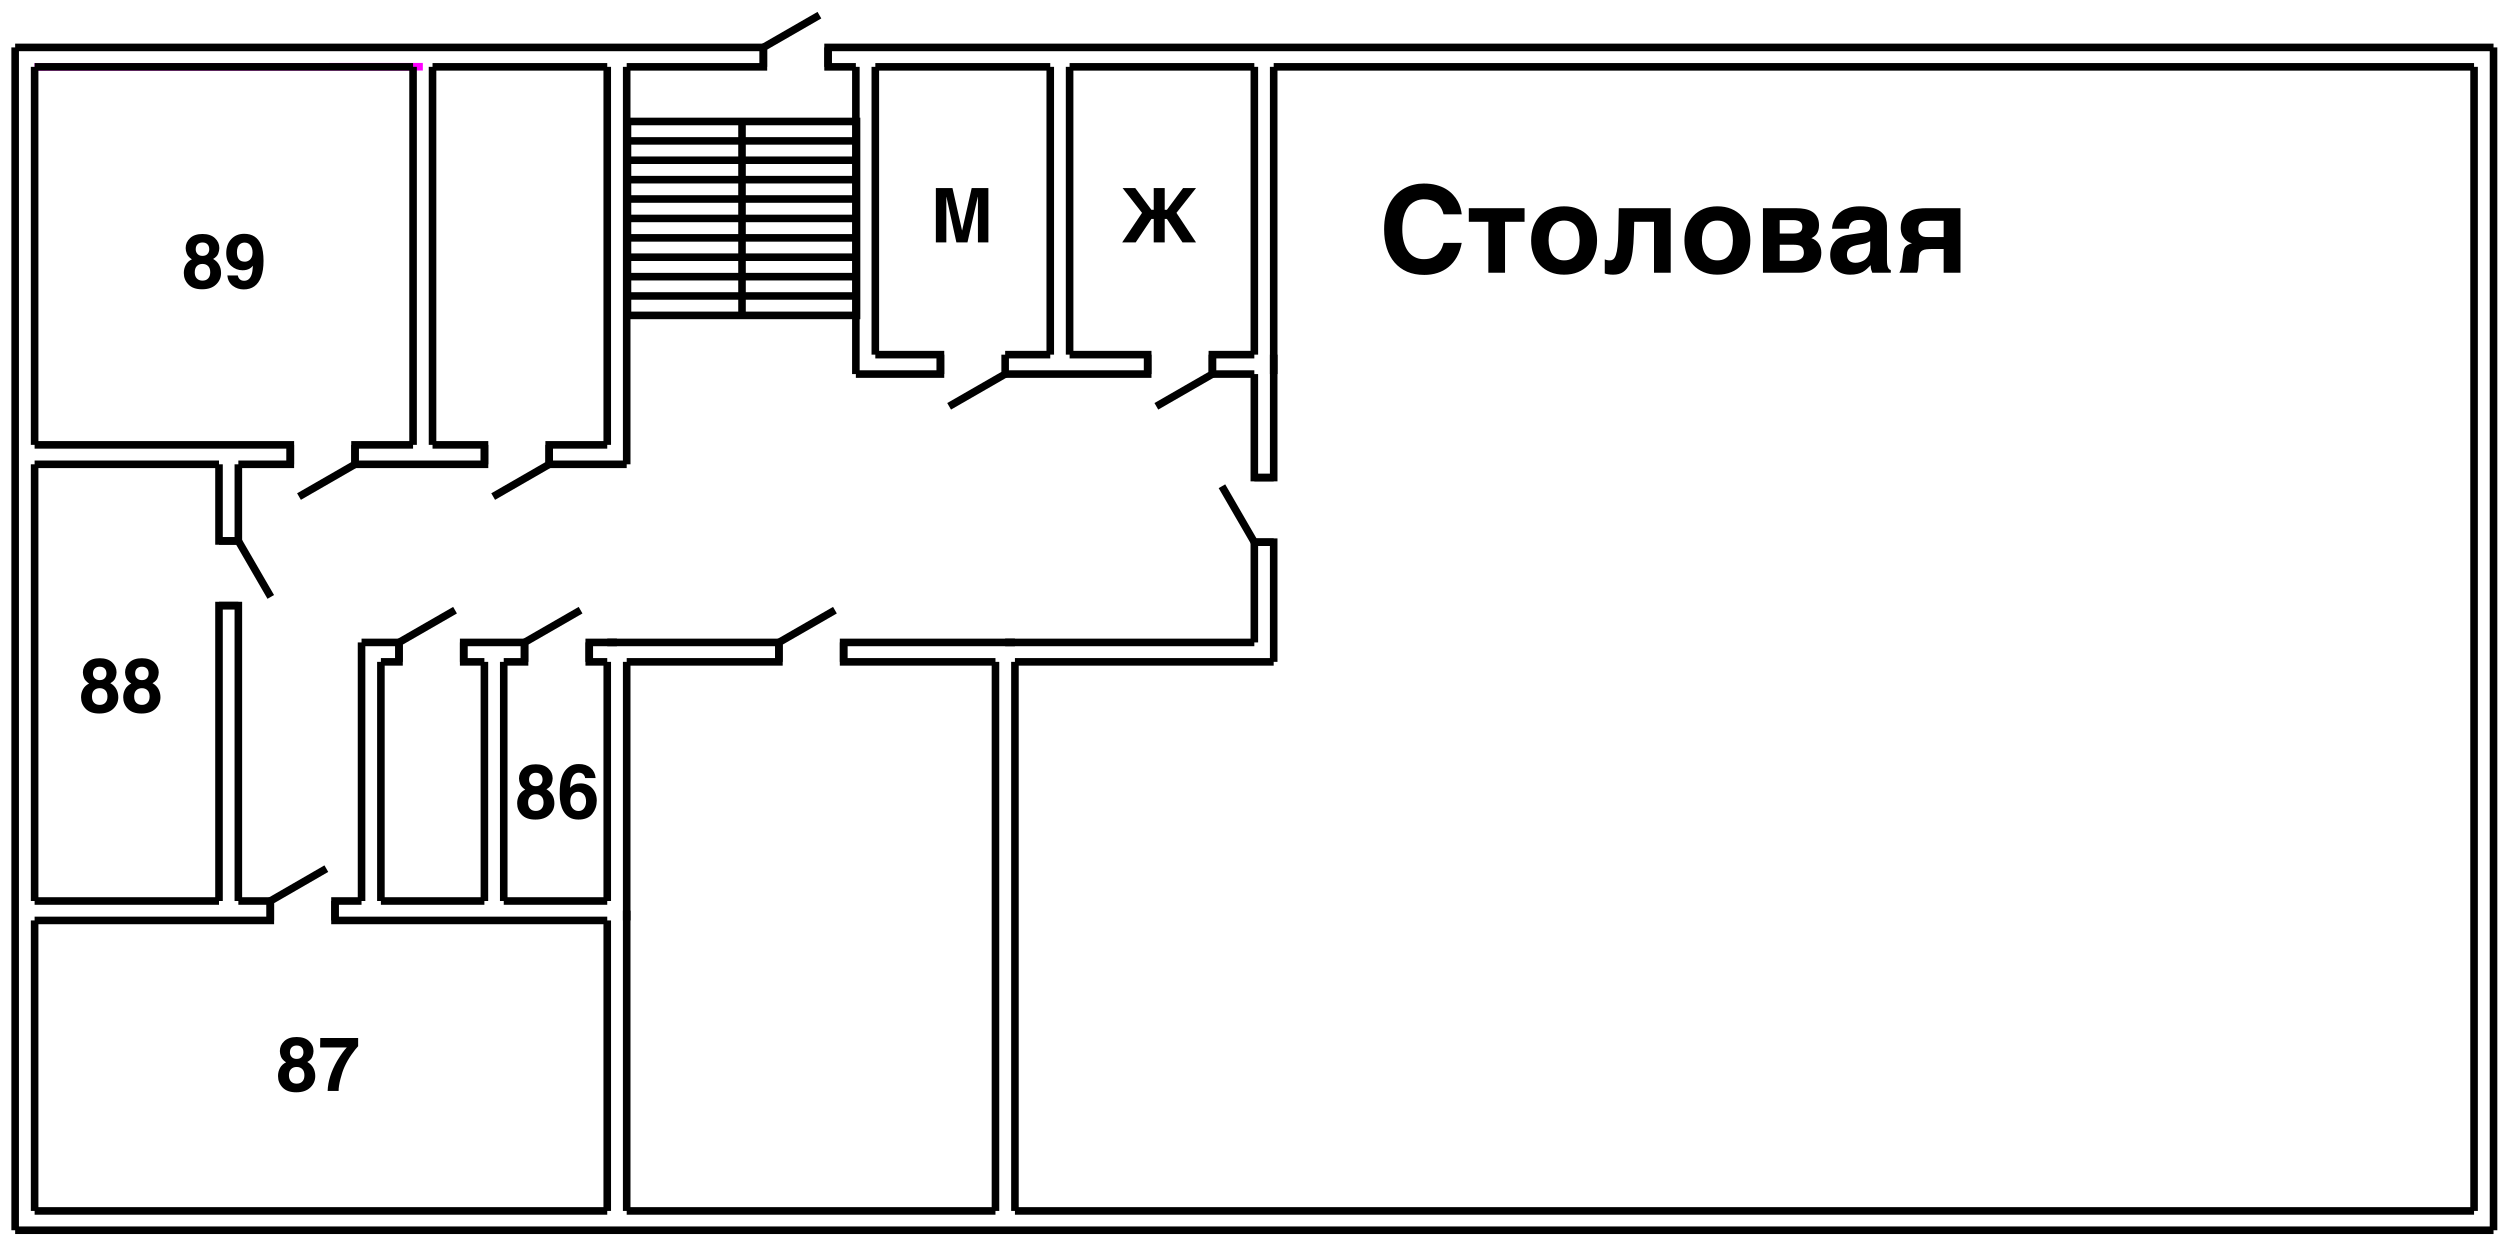
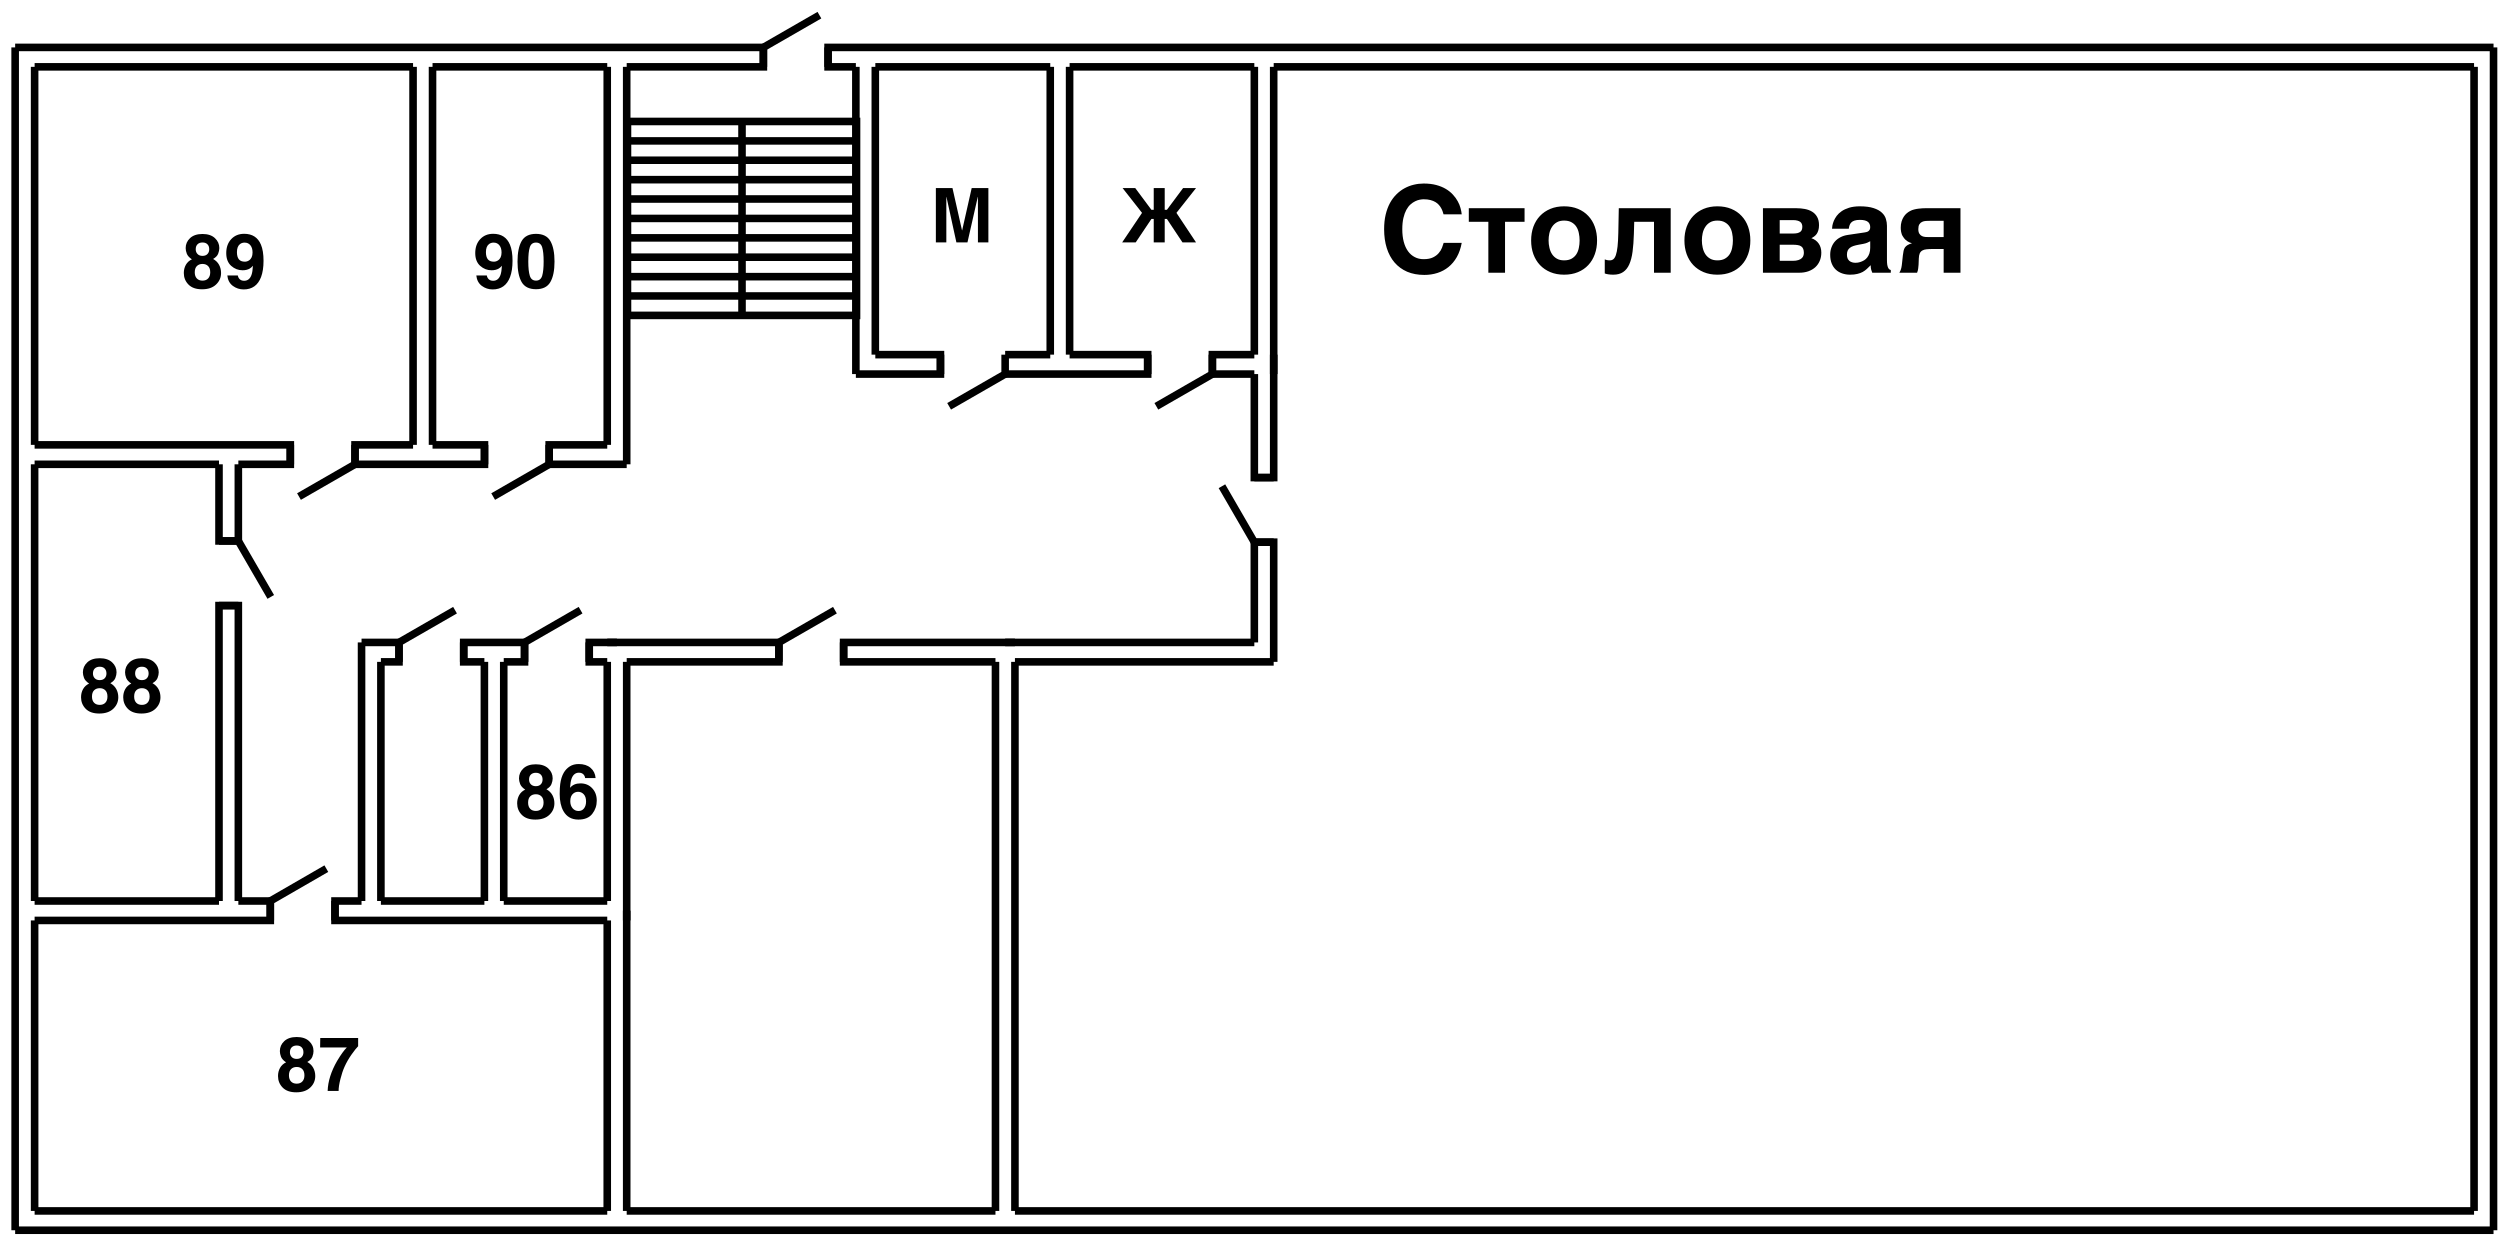
<svg xmlns="http://www.w3.org/2000/svg" width="165" height="82" viewBox="0 0 165 82" fill="none">
-   <path d="M2.284 4.412L27.908 4.404" stroke="#FF00FF" stroke-width="0.5" />
  <path d="M56.487 4.412H54.653V3.129H164.573M163.288 4.412H84.064M82.786 4.412H70.594M69.317 4.412H57.772M1 3.129H50.384V4.412H41.362M40.078 4.412H28.547M27.262 4.412H2.285" stroke="black" stroke-width="0.5" />
  <path d="M2.285 79.921H40.078M41.362 79.921H65.701M66.986 79.921H163.288M164.573 81.196H1" stroke="black" stroke-width="0.5" />
  <path d="M2.284 59.466H14.454M15.731 59.466H17.84V60.749H2.284M25.139 59.466H31.97M33.247 59.466H40.078M40.078 60.749H22.109V59.466H23.861" stroke="black" stroke-width="0.5" />
  <path d="M40.078 79.921V60.749M41.362 60.103V79.921" stroke="black" stroke-width="0.5" />
  <path d="M25.139 43.683V59.466M23.862 59.466V42.4" stroke="black" stroke-width="0.5" />
  <path d="M23.862 42.4H26.334V43.683H25.139M31.97 43.683H30.604V42.4H34.62V43.683H33.247M40.078 43.683H38.89V42.4H40.716" stroke="black" stroke-width="0.5" />
  <path d="M41.362 43.683V60.749M40.078 59.466V43.683" stroke="black" stroke-width="0.5" />
  <path d="M33.247 43.683V59.466M31.97 59.466V43.683" stroke="black" stroke-width="0.5" />
  <path d="M40.078 42.4H51.408V43.683H41.362M65.701 43.683H55.678V42.4H66.986" stroke="black" stroke-width="0.5" />
  <path d="M65.701 79.921V43.683M66.986 43.683V79.921" stroke="black" stroke-width="0.5" />
  <path d="M66.34 42.4H82.786M84.063 43.683H66.986" stroke="black" stroke-width="0.5" />
  <path d="M41.362 30.644H36.246V29.361H40.078M28.547 29.361H31.977V30.644H23.431V29.361H27.262M2.284 29.361H19.162V30.644H15.731M14.454 30.644H2.284" stroke="black" stroke-width="0.5" />
  <path d="M15.731 30.644V35.703H14.454V30.644M14.454 59.466V39.967H15.731V59.466" stroke="black" stroke-width="0.5" />
  <path d="M82.786 23.406V4.412M84.064 4.412V24.689" stroke="black" stroke-width="0.5" />
  <path d="M163.288 79.921V4.412M164.573 3.129V81.196" stroke="black" stroke-width="0.5" />
  <path d="M84.064 23.406V31.52H82.786V24.689M82.786 42.4V35.784H84.064V43.683" stroke="black" stroke-width="0.5" />
  <path d="M41.362 4.412V30.644M40.078 29.361V4.412" stroke="black" stroke-width="0.5" />
  <path d="M28.547 4.412V29.361M27.262 29.361V4.412" stroke="black" stroke-width="0.5" />
  <path d="M56.487 24.689V4.412M57.771 4.412V23.406" stroke="black" stroke-width="0.5" />
  <path d="M66.34 23.406H69.317M70.594 23.406H75.747V24.689H66.34M82.786 24.689H80.017V23.406H82.786" stroke="black" stroke-width="0.5" />
  <path d="M2.285 4.412V29.361M2.285 30.644V59.466M2.285 60.749V79.921M1 81.196V3.129" stroke="black" stroke-width="0.5" />
  <path d="M57.771 23.406H62.07V24.689H56.487" stroke="black" stroke-width="0.5" />
  <path d="M69.317 23.406V4.412M70.594 4.412V23.406" stroke="black" stroke-width="0.5" />
  <path d="M56.531 9.299H41.414M56.531 10.575H41.414M56.531 11.858H41.414M56.531 13.134H41.414M56.531 14.417H41.414M56.531 15.7H41.414M56.531 16.976H41.414M56.531 18.259H41.414M56.531 19.534H41.414M48.973 8.016V20.817M48.973 20.817V20.802M48.973 20.817L48.965 20.802M56.531 20.817H41.414V8.016H56.531V20.817Z" stroke="black" stroke-width="0.5" />
  <path d="M54.081 1L50.383 3.129V4.412M54.653 3.129V4.412" stroke="black" stroke-width="0.5" />
  <path d="M21.538 57.33L17.84 59.466V60.749M22.109 59.466V60.749" stroke="black" stroke-width="0.5" />
  <path d="M30.032 40.271L26.334 42.4V43.683M30.603 42.4V43.683" stroke="black" stroke-width="0.5" />
  <path d="M38.318 40.271L34.62 42.4V43.683M38.89 42.4V43.683" stroke="black" stroke-width="0.5" />
  <path d="M17.87 39.396L15.731 35.703H14.454M15.731 39.967H14.454" stroke="black" stroke-width="0.5" />
  <path d="M80.648 32.091L82.786 35.784H84.064M82.786 31.52H84.064" stroke="black" stroke-width="0.5" />
  <path d="M55.106 40.271L51.408 42.4V43.683M55.678 42.4V43.683" stroke="black" stroke-width="0.5" />
  <path d="M19.733 32.773L23.431 30.644V29.361M19.161 30.644V29.361" stroke="black" stroke-width="0.5" />
  <path d="M32.549 32.773L36.246 30.644V29.361M31.977 30.644V29.361" stroke="black" stroke-width="0.5" />
  <path d="M62.642 26.817L66.34 24.689V23.406M62.071 24.689V23.406" stroke="black" stroke-width="0.5" />
  <path d="M76.319 26.817L80.017 24.689V23.406M75.747 24.689V23.406" stroke="black" stroke-width="0.5" />
  <path d="M18.654 71.778C18.45 71.57 18.349 71.316 18.349 71.019C18.349 70.82 18.393 70.64 18.483 70.479C18.574 70.318 18.707 70.197 18.881 70.115C18.71 70.001 18.599 69.878 18.546 69.747C18.496 69.613 18.471 69.489 18.471 69.373C18.471 69.116 18.567 68.897 18.761 68.716C18.955 68.534 19.228 68.443 19.581 68.443C19.935 68.443 20.208 68.534 20.402 68.716C20.596 68.897 20.692 69.116 20.692 69.373C20.692 69.489 20.666 69.613 20.614 69.747C20.564 69.878 20.453 69.993 20.282 70.091C20.456 70.189 20.587 70.318 20.675 70.479C20.763 70.64 20.807 70.82 20.807 71.019C20.807 71.316 20.697 71.57 20.475 71.78C20.255 71.989 19.948 72.093 19.552 72.093C19.157 72.093 18.857 71.988 18.654 71.778ZM19.071 70.972C19.071 71.146 19.116 71.281 19.206 71.377C19.297 71.474 19.422 71.522 19.581 71.522C19.741 71.522 19.866 71.474 19.955 71.377C20.046 71.281 20.092 71.146 20.092 70.972C20.092 70.791 20.045 70.655 19.953 70.562C19.861 70.468 19.738 70.42 19.581 70.42C19.425 70.42 19.301 70.468 19.208 70.562C19.117 70.655 19.071 70.791 19.071 70.972ZM19.254 69.766C19.332 69.847 19.442 69.888 19.581 69.888C19.723 69.888 19.832 69.847 19.909 69.766C19.987 69.685 20.026 69.58 20.026 69.451C20.026 69.311 19.987 69.202 19.909 69.124C19.832 69.044 19.723 69.004 19.581 69.004C19.442 69.004 19.332 69.044 19.252 69.124C19.174 69.202 19.135 69.311 19.135 69.451C19.135 69.58 19.175 69.685 19.254 69.766ZM23.202 69.598C23.017 69.861 22.861 70.133 22.736 70.413C22.637 70.633 22.547 70.901 22.467 71.219C22.387 71.536 22.348 71.796 22.348 72H21.625C21.646 71.365 21.855 70.705 22.25 70.02C22.506 69.595 22.72 69.299 22.892 69.131H21.127L21.137 68.506H23.637V69.051C23.533 69.153 23.388 69.336 23.202 69.598Z" fill="black" />
  <path d="M34.437 53.778C34.234 53.569 34.132 53.316 34.132 53.019C34.132 52.82 34.177 52.64 34.266 52.479C34.357 52.318 34.49 52.197 34.664 52.115C34.493 52.001 34.382 51.878 34.33 51.747C34.279 51.613 34.254 51.489 34.254 51.373C34.254 51.116 34.351 50.897 34.544 50.716C34.738 50.534 35.012 50.443 35.365 50.443C35.718 50.443 35.991 50.534 36.185 50.716C36.379 50.897 36.476 51.116 36.476 51.373C36.476 51.489 36.45 51.613 36.398 51.747C36.347 51.878 36.236 51.993 36.065 52.091C36.24 52.188 36.371 52.318 36.459 52.479C36.546 52.64 36.59 52.82 36.59 53.019C36.59 53.316 36.48 53.57 36.258 53.78C36.039 53.989 35.731 54.093 35.335 54.093C34.94 54.093 34.641 53.988 34.437 53.778ZM34.855 52.972C34.855 53.146 34.899 53.281 34.989 53.377C35.08 53.474 35.205 53.522 35.365 53.522C35.524 53.522 35.649 53.474 35.738 53.377C35.829 53.281 35.875 53.146 35.875 52.972C35.875 52.791 35.829 52.655 35.736 52.562C35.645 52.468 35.521 52.42 35.365 52.42C35.209 52.42 35.084 52.468 34.991 52.562C34.9 52.655 34.855 52.791 34.855 52.972ZM35.038 51.766C35.116 51.847 35.225 51.888 35.365 51.888C35.506 51.888 35.615 51.847 35.692 51.766C35.77 51.685 35.809 51.58 35.809 51.451C35.809 51.311 35.77 51.202 35.692 51.124C35.615 51.044 35.506 51.004 35.365 51.004C35.225 51.004 35.115 51.044 35.035 51.124C34.957 51.202 34.918 51.311 34.918 51.451C34.918 51.58 34.958 51.685 35.038 51.766ZM38.312 51.703C38.626 51.703 38.883 51.809 39.083 52.023C39.285 52.236 39.386 52.508 39.386 52.84C39.386 53.171 39.287 53.462 39.09 53.714C38.893 53.967 38.587 54.093 38.172 54.093C37.726 54.093 37.398 53.906 37.186 53.534C37.022 53.242 36.94 52.866 36.94 52.406C36.94 52.136 36.951 51.916 36.974 51.747C37.014 51.446 37.093 51.195 37.21 50.995C37.311 50.824 37.443 50.686 37.606 50.582C37.77 50.478 37.967 50.426 38.194 50.426C38.523 50.426 38.785 50.51 38.98 50.68C39.176 50.847 39.286 51.071 39.31 51.351H38.617C38.617 51.294 38.595 51.231 38.551 51.163C38.476 51.052 38.363 50.997 38.211 50.997C37.985 50.997 37.824 51.124 37.728 51.378C37.676 51.518 37.64 51.725 37.621 51.998C37.707 51.895 37.807 51.821 37.921 51.773C38.035 51.726 38.165 51.703 38.312 51.703ZM37.843 52.367C37.706 52.472 37.638 52.643 37.638 52.879C37.638 53.07 37.689 53.225 37.791 53.346C37.894 53.466 38.024 53.526 38.182 53.526C38.337 53.526 38.458 53.469 38.546 53.353C38.635 53.236 38.68 53.084 38.68 52.899C38.68 52.692 38.63 52.534 38.529 52.425C38.428 52.315 38.304 52.259 38.158 52.259C38.039 52.259 37.934 52.295 37.843 52.367Z" fill="black" />
  <path d="M5.654 46.778C5.45 46.569 5.349 46.316 5.349 46.019C5.349 45.82 5.393 45.64 5.483 45.479C5.574 45.318 5.707 45.197 5.881 45.115C5.71 45.001 5.598 44.878 5.546 44.747C5.496 44.613 5.471 44.489 5.471 44.373C5.471 44.116 5.568 43.897 5.761 43.716C5.955 43.534 6.228 43.443 6.582 43.443C6.935 43.443 7.208 43.534 7.402 43.716C7.596 43.897 7.692 44.116 7.692 44.373C7.692 44.489 7.666 44.613 7.614 44.747C7.564 44.878 7.453 44.993 7.282 45.091C7.456 45.188 7.587 45.318 7.675 45.479C7.763 45.64 7.807 45.82 7.807 46.019C7.807 46.316 7.696 46.57 7.475 46.78C7.255 46.989 6.948 47.093 6.552 47.093C6.157 47.093 5.857 46.988 5.654 46.778ZM6.071 45.972C6.071 46.146 6.116 46.281 6.206 46.377C6.297 46.474 6.422 46.522 6.582 46.522C6.741 46.522 6.866 46.474 6.955 46.377C7.046 46.281 7.092 46.146 7.092 45.972C7.092 45.791 7.045 45.655 6.953 45.562C6.861 45.468 6.738 45.42 6.582 45.42C6.425 45.42 6.301 45.468 6.208 45.562C6.117 45.655 6.071 45.791 6.071 45.972ZM6.254 44.766C6.333 44.847 6.442 44.888 6.582 44.888C6.723 44.888 6.832 44.847 6.909 44.766C6.987 44.685 7.026 44.58 7.026 44.451C7.026 44.311 6.987 44.202 6.909 44.124C6.832 44.044 6.723 44.004 6.582 44.004C6.442 44.004 6.332 44.044 6.252 44.124C6.174 44.202 6.135 44.311 6.135 44.451C6.135 44.58 6.175 44.685 6.254 44.766ZM8.437 46.778C8.234 46.569 8.132 46.316 8.132 46.019C8.132 45.82 8.177 45.64 8.266 45.479C8.357 45.318 8.49 45.197 8.664 45.115C8.493 45.001 8.382 44.878 8.33 44.747C8.279 44.613 8.254 44.489 8.254 44.373C8.254 44.116 8.351 43.897 8.544 43.716C8.738 43.534 9.012 43.443 9.365 43.443C9.718 43.443 9.991 43.534 10.185 43.716C10.379 43.897 10.476 44.116 10.476 44.373C10.476 44.489 10.45 44.613 10.398 44.747C10.347 44.878 10.236 44.993 10.065 45.091C10.24 45.188 10.371 45.318 10.459 45.479C10.546 45.64 10.59 45.82 10.59 46.019C10.59 46.316 10.48 46.57 10.258 46.78C10.039 46.989 9.731 47.093 9.335 47.093C8.94 47.093 8.64 46.988 8.437 46.778ZM8.854 45.972C8.854 46.146 8.899 46.281 8.989 46.377C9.08 46.474 9.205 46.522 9.365 46.522C9.524 46.522 9.649 46.474 9.738 46.377C9.829 46.281 9.875 46.146 9.875 45.972C9.875 45.791 9.829 45.655 9.736 45.562C9.645 45.468 9.521 45.42 9.365 45.42C9.209 45.42 9.084 45.468 8.991 45.562C8.9 45.655 8.854 45.791 8.854 45.972ZM9.038 44.766C9.116 44.847 9.225 44.888 9.365 44.888C9.506 44.888 9.615 44.847 9.692 44.766C9.77 44.685 9.809 44.58 9.809 44.451C9.809 44.311 9.77 44.202 9.692 44.124C9.615 44.044 9.506 44.004 9.365 44.004C9.225 44.004 9.115 44.044 9.035 44.124C8.957 44.202 8.918 44.311 8.918 44.451C8.918 44.58 8.958 44.685 9.038 44.766Z" fill="black" />
  <path d="M93.375 16.969C93.547 17.06 93.742 17.105 93.961 17.105C94.213 17.105 94.419 17.066 94.578 16.988C94.737 16.91 94.863 16.815 94.957 16.703C95.053 16.591 95.125 16.474 95.172 16.352C95.219 16.229 95.255 16.122 95.281 16.031H96.473C96.408 16.391 96.299 16.703 96.148 16.969C95.997 17.232 95.814 17.451 95.598 17.625C95.382 17.799 95.138 17.93 94.867 18.016C94.599 18.102 94.312 18.145 94.008 18.145C93.581 18.145 93.202 18.074 92.871 17.934C92.543 17.79 92.266 17.587 92.039 17.324C91.815 17.061 91.644 16.745 91.527 16.375C91.41 16.003 91.352 15.587 91.352 15.129C91.352 14.775 91.385 14.454 91.453 14.168C91.521 13.882 91.615 13.628 91.734 13.406C91.857 13.182 92 12.99 92.164 12.828C92.328 12.664 92.507 12.53 92.699 12.426C92.894 12.319 93.099 12.241 93.312 12.191C93.526 12.139 93.742 12.113 93.961 12.113C94.273 12.113 94.551 12.146 94.793 12.211C95.035 12.276 95.247 12.363 95.43 12.473C95.612 12.582 95.767 12.707 95.894 12.848C96.025 12.988 96.13 13.134 96.211 13.285C96.294 13.434 96.356 13.583 96.394 13.734C96.436 13.883 96.462 14.02 96.473 14.145H95.273C95.258 14.09 95.238 14.027 95.215 13.957C95.191 13.884 95.159 13.811 95.117 13.738C95.078 13.665 95.027 13.594 94.965 13.523C94.905 13.453 94.829 13.391 94.738 13.336C94.647 13.281 94.538 13.237 94.41 13.203C94.283 13.169 94.133 13.152 93.961 13.152C93.888 13.152 93.802 13.162 93.703 13.18C93.604 13.198 93.503 13.233 93.398 13.285C93.294 13.335 93.191 13.405 93.09 13.496C92.988 13.587 92.897 13.707 92.816 13.855C92.738 14.001 92.674 14.178 92.625 14.387C92.576 14.595 92.551 14.842 92.551 15.129C92.551 15.439 92.583 15.716 92.648 15.961C92.713 16.206 92.807 16.413 92.93 16.582C93.052 16.751 93.201 16.88 93.375 16.969ZM100.621 13.742V14.641H99.332V18H98.231V14.641H96.941V13.742H100.621ZM102.324 17.961C102.056 17.849 101.827 17.693 101.637 17.492C101.449 17.292 101.305 17.053 101.203 16.777C101.104 16.501 101.055 16.199 101.055 15.871C101.055 15.543 101.104 15.241 101.203 14.965C101.305 14.689 101.449 14.452 101.637 14.254C101.827 14.053 102.056 13.897 102.324 13.785C102.592 13.673 102.895 13.617 103.23 13.617C103.572 13.617 103.876 13.673 104.145 13.785C104.415 13.897 104.643 14.053 104.828 14.254C105.016 14.452 105.159 14.689 105.258 14.965C105.357 15.241 105.406 15.543 105.406 15.871C105.406 16.199 105.357 16.501 105.258 16.777C105.159 17.053 105.016 17.292 104.828 17.492C104.643 17.693 104.415 17.849 104.145 17.961C103.876 18.073 103.572 18.129 103.23 18.129C102.895 18.129 102.592 18.073 102.324 17.961ZM102.262 16.348C102.296 16.506 102.353 16.648 102.434 16.773C102.514 16.896 102.62 16.995 102.75 17.07C102.88 17.146 103.04 17.184 103.23 17.184C103.428 17.184 103.592 17.147 103.723 17.074C103.855 16.999 103.961 16.901 104.039 16.781C104.117 16.659 104.172 16.52 104.203 16.363C104.237 16.204 104.254 16.04 104.254 15.871C104.254 15.704 104.237 15.542 104.203 15.383C104.172 15.224 104.117 15.085 104.039 14.965C103.961 14.842 103.855 14.745 103.723 14.672C103.592 14.596 103.428 14.559 103.23 14.559C103.04 14.559 102.88 14.596 102.75 14.672C102.62 14.747 102.514 14.848 102.434 14.973C102.353 15.095 102.294 15.236 102.258 15.395C102.224 15.551 102.207 15.71 102.207 15.871C102.207 16.033 102.225 16.191 102.262 16.348ZM107.859 14.641L107.836 15.434C107.823 15.879 107.794 16.27 107.75 16.605C107.706 16.941 107.633 17.223 107.531 17.449C107.432 17.673 107.297 17.842 107.125 17.957C106.956 18.072 106.738 18.129 106.473 18.129C106.348 18.129 106.238 18.121 106.145 18.105C106.051 18.092 105.974 18.073 105.914 18.047V17.121C105.951 17.137 105.996 17.151 106.051 17.164C106.108 17.177 106.177 17.184 106.258 17.184C106.341 17.184 106.415 17.159 106.48 17.109C106.546 17.057 106.602 16.965 106.648 16.832C106.695 16.697 106.732 16.51 106.758 16.273C106.784 16.037 106.801 15.73 106.809 15.355L106.84 13.742H110.266V18H109.164V14.641H107.859ZM112.441 17.961C112.173 17.849 111.944 17.693 111.754 17.492C111.566 17.292 111.422 17.053 111.32 16.777C111.221 16.501 111.172 16.199 111.172 15.871C111.172 15.543 111.221 15.241 111.32 14.965C111.422 14.689 111.566 14.452 111.754 14.254C111.944 14.053 112.173 13.897 112.441 13.785C112.71 13.673 113.012 13.617 113.348 13.617C113.689 13.617 113.993 13.673 114.262 13.785C114.533 13.897 114.76 14.053 114.945 14.254C115.133 14.452 115.276 14.689 115.375 14.965C115.474 15.241 115.523 15.543 115.523 15.871C115.523 16.199 115.474 16.501 115.375 16.777C115.276 17.053 115.133 17.292 114.945 17.492C114.76 17.693 114.533 17.849 114.262 17.961C113.993 18.073 113.689 18.129 113.348 18.129C113.012 18.129 112.71 18.073 112.441 17.961ZM112.379 16.348C112.413 16.506 112.47 16.648 112.551 16.773C112.632 16.896 112.737 16.995 112.867 17.07C112.997 17.146 113.158 17.184 113.348 17.184C113.546 17.184 113.71 17.147 113.84 17.074C113.973 16.999 114.078 16.901 114.156 16.781C114.234 16.659 114.289 16.52 114.32 16.363C114.354 16.204 114.371 16.04 114.371 15.871C114.371 15.704 114.354 15.542 114.32 15.383C114.289 15.224 114.234 15.085 114.156 14.965C114.078 14.842 113.973 14.745 113.84 14.672C113.71 14.596 113.546 14.559 113.348 14.559C113.158 14.559 112.997 14.596 112.867 14.672C112.737 14.747 112.632 14.848 112.551 14.973C112.47 15.095 112.411 15.236 112.375 15.395C112.341 15.551 112.324 15.71 112.324 15.871C112.324 16.033 112.342 16.191 112.379 16.348ZM118.742 18H116.355V13.742H118.559C118.754 13.742 118.941 13.759 119.121 13.793C119.303 13.827 119.464 13.887 119.602 13.973C119.74 14.056 119.849 14.171 119.93 14.316C120.013 14.46 120.055 14.642 120.055 14.863C120.055 14.991 120.04 15.102 120.012 15.195C119.986 15.289 119.949 15.37 119.902 15.438C119.855 15.503 119.801 15.559 119.738 15.605C119.678 15.65 119.616 15.688 119.551 15.719C119.764 15.794 119.927 15.915 120.039 16.082C120.151 16.246 120.207 16.443 120.207 16.672C120.207 16.872 120.172 17.055 120.102 17.219C120.034 17.38 119.936 17.52 119.809 17.637C119.684 17.751 119.53 17.841 119.348 17.906C119.168 17.969 118.966 18 118.742 18ZM118.656 16.176C118.56 16.16 118.445 16.152 118.312 16.152H117.461V17.215H118.312C118.471 17.215 118.599 17.198 118.695 17.164C118.794 17.13 118.87 17.087 118.922 17.035C118.977 16.983 119.012 16.926 119.027 16.863C119.046 16.801 119.055 16.742 119.055 16.688C119.055 16.583 119.04 16.497 119.012 16.43C118.986 16.359 118.943 16.303 118.883 16.262C118.826 16.22 118.75 16.191 118.656 16.176ZM118.824 15.297C118.871 15.26 118.904 15.215 118.922 15.16C118.943 15.103 118.953 15.037 118.953 14.961C118.953 14.898 118.943 14.841 118.922 14.789C118.904 14.734 118.871 14.689 118.824 14.652C118.777 14.613 118.715 14.583 118.637 14.562C118.559 14.539 118.461 14.527 118.344 14.527H117.461V15.414H118.312C118.438 15.414 118.542 15.405 118.625 15.387C118.708 15.366 118.775 15.336 118.824 15.297ZM123.043 15.344C123.082 15.338 123.124 15.331 123.168 15.32C123.215 15.31 123.258 15.293 123.297 15.27C123.336 15.243 123.368 15.21 123.395 15.168C123.421 15.124 123.434 15.065 123.434 14.992C123.434 14.922 123.422 14.858 123.398 14.801C123.378 14.741 123.341 14.69 123.289 14.648C123.237 14.604 123.167 14.57 123.078 14.547C122.992 14.523 122.884 14.512 122.754 14.512C122.605 14.512 122.486 14.527 122.395 14.559C122.306 14.587 122.236 14.629 122.184 14.684C122.132 14.736 122.094 14.798 122.07 14.871C122.047 14.941 122.03 15.017 122.02 15.098H120.914C120.914 15.046 120.922 14.974 120.938 14.883C120.956 14.789 120.987 14.688 121.031 14.578C121.078 14.469 121.142 14.358 121.223 14.246C121.306 14.134 121.414 14.033 121.547 13.941C121.682 13.848 121.846 13.771 122.039 13.711C122.232 13.651 122.462 13.62 122.73 13.617C123.111 13.617 123.418 13.656 123.652 13.734C123.889 13.81 124.073 13.91 124.203 14.035C124.336 14.158 124.424 14.296 124.469 14.449C124.516 14.6 124.539 14.751 124.539 14.902V17.16C124.539 17.288 124.546 17.393 124.559 17.477C124.574 17.557 124.594 17.622 124.617 17.672C124.641 17.719 124.667 17.754 124.695 17.777C124.727 17.798 124.759 17.814 124.793 17.824V18H123.57C123.549 17.951 123.526 17.885 123.5 17.805C123.477 17.721 123.465 17.621 123.465 17.504C123.379 17.592 123.294 17.674 123.211 17.75C123.13 17.826 123.039 17.892 122.938 17.949C122.836 18.004 122.719 18.047 122.586 18.078C122.453 18.112 122.293 18.129 122.105 18.129C121.915 18.129 121.74 18.1 121.578 18.043C121.419 17.988 121.281 17.906 121.164 17.797C121.047 17.688 120.956 17.551 120.891 17.387C120.826 17.223 120.793 17.033 120.793 16.816C120.793 16.642 120.82 16.48 120.875 16.332C120.93 16.181 121.007 16.049 121.105 15.938C121.207 15.823 121.329 15.729 121.473 15.656C121.618 15.581 121.781 15.53 121.961 15.504L123.043 15.344ZM122.238 17.312C122.306 17.333 122.379 17.344 122.457 17.344C122.499 17.344 122.552 17.34 122.617 17.332C122.682 17.322 122.751 17.303 122.824 17.277C122.897 17.251 122.97 17.216 123.043 17.172C123.116 17.125 123.181 17.065 123.238 16.992C123.296 16.919 123.342 16.831 123.379 16.727C123.415 16.62 123.434 16.495 123.434 16.352V15.922C123.366 15.958 123.298 15.992 123.23 16.023C123.163 16.052 123.073 16.077 122.961 16.098L122.668 16.152C122.54 16.176 122.428 16.203 122.332 16.234C122.236 16.266 122.155 16.307 122.09 16.359C122.027 16.409 121.979 16.47 121.945 16.543C121.914 16.616 121.898 16.707 121.898 16.816C121.898 16.908 121.913 16.987 121.941 17.055C121.97 17.12 122.009 17.174 122.059 17.219C122.111 17.26 122.171 17.292 122.238 17.312ZM125.727 16.332C125.768 16.272 125.826 16.22 125.898 16.176C125.971 16.131 126.069 16.091 126.191 16.055C126.152 16.044 126.108 16.03 126.059 16.012C126.012 15.991 125.961 15.965 125.906 15.934C125.854 15.9 125.801 15.858 125.746 15.809C125.694 15.757 125.645 15.693 125.598 15.617C125.564 15.568 125.536 15.516 125.516 15.461C125.497 15.404 125.483 15.349 125.473 15.297C125.462 15.242 125.456 15.191 125.453 15.145C125.451 15.098 125.449 15.057 125.449 15.023C125.449 14.872 125.467 14.738 125.504 14.621C125.54 14.501 125.587 14.397 125.645 14.309C125.702 14.22 125.767 14.145 125.84 14.082C125.913 14.02 125.987 13.969 126.062 13.93C126.146 13.883 126.238 13.848 126.34 13.824C126.441 13.798 126.54 13.78 126.637 13.77C126.733 13.757 126.823 13.749 126.906 13.746C126.99 13.743 127.055 13.742 127.102 13.742H129.391V18H128.281V16.434H127.559C127.4 16.434 127.263 16.44 127.148 16.453C127.036 16.463 126.944 16.491 126.871 16.535C126.798 16.577 126.742 16.639 126.703 16.723C126.667 16.806 126.646 16.919 126.641 17.062L126.625 17.473C126.62 17.533 126.612 17.611 126.602 17.707C126.594 17.803 126.569 17.901 126.527 18H125.359C125.393 17.943 125.421 17.888 125.441 17.836C125.462 17.781 125.478 17.729 125.488 17.68C125.501 17.628 125.51 17.576 125.516 17.523C125.523 17.471 125.53 17.417 125.535 17.359L125.59 16.848C125.603 16.733 125.618 16.634 125.637 16.551C125.655 16.467 125.685 16.395 125.727 16.332ZM126.68 15.426C126.724 15.496 126.781 15.548 126.852 15.582C126.924 15.616 127.005 15.635 127.094 15.641C127.182 15.646 127.271 15.648 127.359 15.648H128.281V14.574H127.391C127.297 14.574 127.203 14.577 127.109 14.582C127.016 14.587 126.931 14.608 126.855 14.645C126.783 14.678 126.723 14.733 126.676 14.809C126.632 14.882 126.609 14.986 126.609 15.121C126.609 15.254 126.633 15.355 126.68 15.426Z" fill="black" />
  <path d="M12.437 18.778C12.234 18.57 12.132 18.316 12.132 18.019C12.132 17.82 12.177 17.64 12.266 17.479C12.357 17.318 12.49 17.197 12.664 17.115C12.493 17.001 12.382 16.878 12.33 16.747C12.279 16.613 12.254 16.489 12.254 16.373C12.254 16.116 12.351 15.897 12.544 15.716C12.738 15.534 13.012 15.443 13.365 15.443C13.718 15.443 13.991 15.534 14.185 15.716C14.379 15.897 14.476 16.116 14.476 16.373C14.476 16.489 14.45 16.613 14.398 16.747C14.347 16.878 14.236 16.993 14.065 17.091C14.24 17.189 14.371 17.318 14.459 17.479C14.546 17.64 14.59 17.82 14.59 18.019C14.59 18.316 14.48 18.57 14.258 18.78C14.039 18.989 13.731 19.093 13.335 19.093C12.94 19.093 12.64 18.988 12.437 18.778ZM12.854 17.972C12.854 18.146 12.899 18.281 12.989 18.377C13.08 18.474 13.205 18.521 13.365 18.521C13.524 18.521 13.649 18.474 13.738 18.377C13.829 18.281 13.875 18.146 13.875 17.972C13.875 17.791 13.829 17.655 13.736 17.562C13.645 17.468 13.521 17.42 13.365 17.42C13.209 17.42 13.084 17.468 12.991 17.562C12.9 17.655 12.854 17.791 12.854 17.972ZM13.038 16.766C13.116 16.848 13.225 16.888 13.365 16.888C13.506 16.888 13.615 16.848 13.692 16.766C13.77 16.685 13.809 16.58 13.809 16.451C13.809 16.311 13.77 16.202 13.692 16.124C13.615 16.044 13.506 16.004 13.365 16.004C13.225 16.004 13.115 16.044 13.035 16.124C12.957 16.202 12.918 16.311 12.918 16.451C12.918 16.58 12.958 16.685 13.038 16.766ZM16.082 19.102C15.817 19.102 15.578 19.024 15.367 18.868C15.155 18.71 15.034 18.481 15.003 18.18H15.696C15.713 18.284 15.757 18.369 15.828 18.434C15.9 18.499 15.995 18.531 16.114 18.531C16.343 18.531 16.504 18.404 16.597 18.15C16.648 18.01 16.679 17.806 16.692 17.538C16.629 17.617 16.561 17.678 16.49 17.721C16.36 17.799 16.199 17.838 16.009 17.838C15.727 17.838 15.477 17.741 15.259 17.547C15.041 17.352 14.932 17.071 14.932 16.705C14.932 16.326 15.041 16.019 15.259 15.785C15.479 15.549 15.764 15.431 16.114 15.431C16.652 15.431 17.022 15.669 17.222 16.146C17.336 16.416 17.393 16.772 17.393 17.213C17.393 17.641 17.338 17.998 17.23 18.285C17.021 18.83 16.639 19.102 16.082 19.102ZM15.838 16.112C15.704 16.216 15.638 16.393 15.638 16.642C15.638 16.852 15.68 17.009 15.765 17.115C15.851 17.219 15.983 17.271 16.16 17.271C16.256 17.271 16.346 17.244 16.431 17.189C16.589 17.088 16.668 16.913 16.668 16.664C16.668 16.463 16.621 16.305 16.526 16.188C16.434 16.07 16.306 16.012 16.143 16.012C16.024 16.012 15.922 16.045 15.838 16.112Z" fill="black" />
+   <path d="M32.516 19.102C32.25 19.102 32.012 19.024 31.8 18.868C31.589 18.71 31.467 18.481 31.436 18.18H32.13C32.146 18.284 32.19 18.369 32.262 18.434C32.333 18.499 32.428 18.531 32.547 18.531C32.777 18.531 32.938 18.404 33.031 18.15C33.081 18.01 33.113 17.806 33.126 17.538C33.062 17.617 32.995 17.678 32.923 17.721C32.793 17.799 32.633 17.838 32.442 17.838C32.161 17.838 31.911 17.741 31.693 17.547C31.475 17.352 31.366 17.071 31.366 16.705C31.366 16.326 31.475 16.019 31.693 15.785C31.913 15.549 32.197 15.431 32.547 15.431C33.086 15.431 33.456 15.669 33.656 16.146C33.77 16.416 33.827 16.772 33.827 17.213C33.827 17.641 33.772 17.998 33.663 18.285C33.455 18.83 33.072 19.102 32.516 19.102ZM32.272 16.112C32.138 16.216 32.071 16.393 32.071 16.642C32.071 16.852 32.114 17.009 32.198 17.115C32.285 17.219 32.416 17.271 32.594 17.271C32.69 17.271 32.78 17.244 32.865 17.189C33.023 17.088 33.102 16.913 33.102 16.664C33.102 16.463 33.054 16.305 32.96 16.188C32.867 16.07 32.739 16.012 32.577 16.012C32.458 16.012 32.356 16.045 32.272 16.112ZM35.377 19.088C34.926 19.088 34.609 18.93 34.427 18.614C34.247 18.299 34.156 17.849 34.156 17.264C34.156 16.68 34.247 16.229 34.427 15.912C34.609 15.594 34.926 15.435 35.377 15.435C35.828 15.435 36.144 15.594 36.327 15.912C36.507 16.229 36.598 16.68 36.598 17.264C36.598 17.849 36.507 18.299 36.324 18.614C36.144 18.93 35.828 19.088 35.377 19.088ZM35.785 18.197C35.848 17.982 35.88 17.671 35.88 17.264C35.88 16.838 35.847 16.522 35.782 16.317C35.719 16.112 35.584 16.009 35.377 16.009C35.17 16.009 35.033 16.112 34.967 16.317C34.9 16.522 34.867 16.838 34.867 17.264C34.867 17.671 34.9 17.983 34.967 18.199C35.033 18.414 35.17 18.521 35.377 18.521C35.584 18.521 35.72 18.413 35.785 18.197Z" fill="black" />
  <path d="M64.132 12.411H65.233V16H64.543V12.999H64.533L63.852 16H63.122L62.467 12.999H62.458V16H61.767V12.411H62.863L63.493 15.204H63.502L64.132 12.411Z" fill="black" />
  <path d="M78.085 12.411H78.939L77.645 14.049L78.939 16H78.045L77.015 14.45H76.871V16H76.146V14.45H75.995L74.955 16H74.061L75.374 14.049L74.09 12.411H74.925L75.995 13.849H76.146V12.411H76.871V13.849H77.015L78.085 12.411Z" fill="black" />
</svg>
